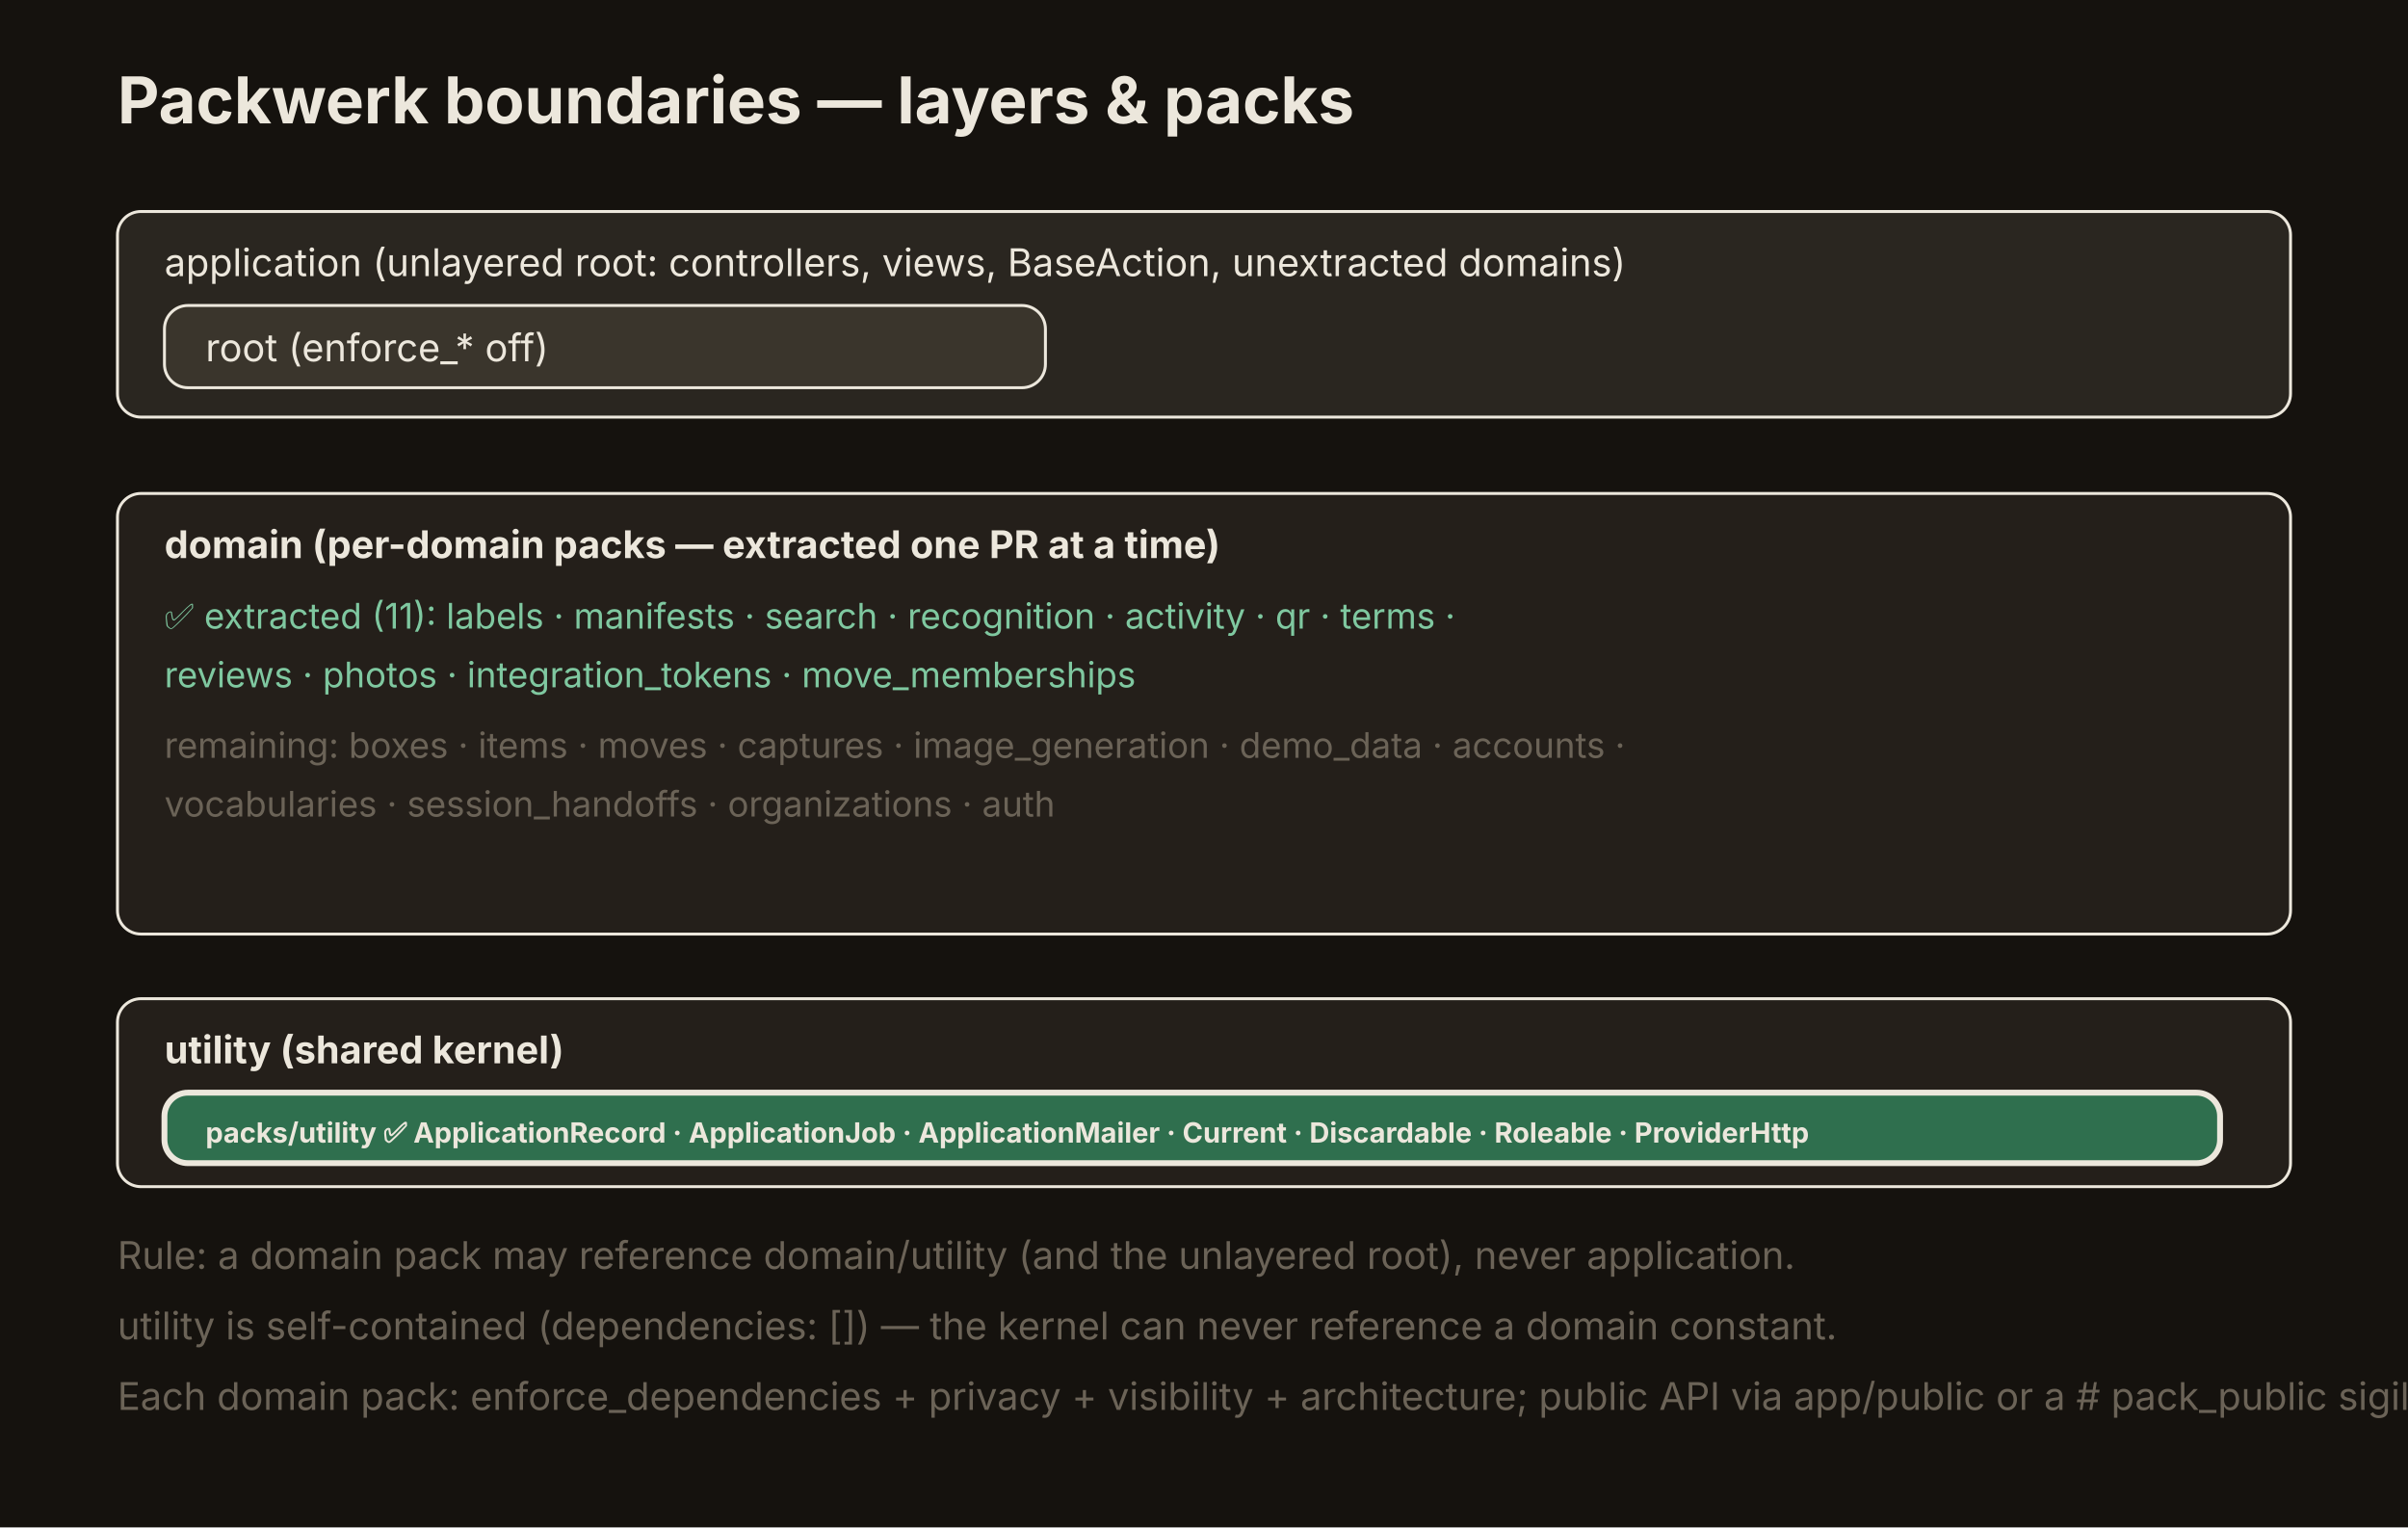
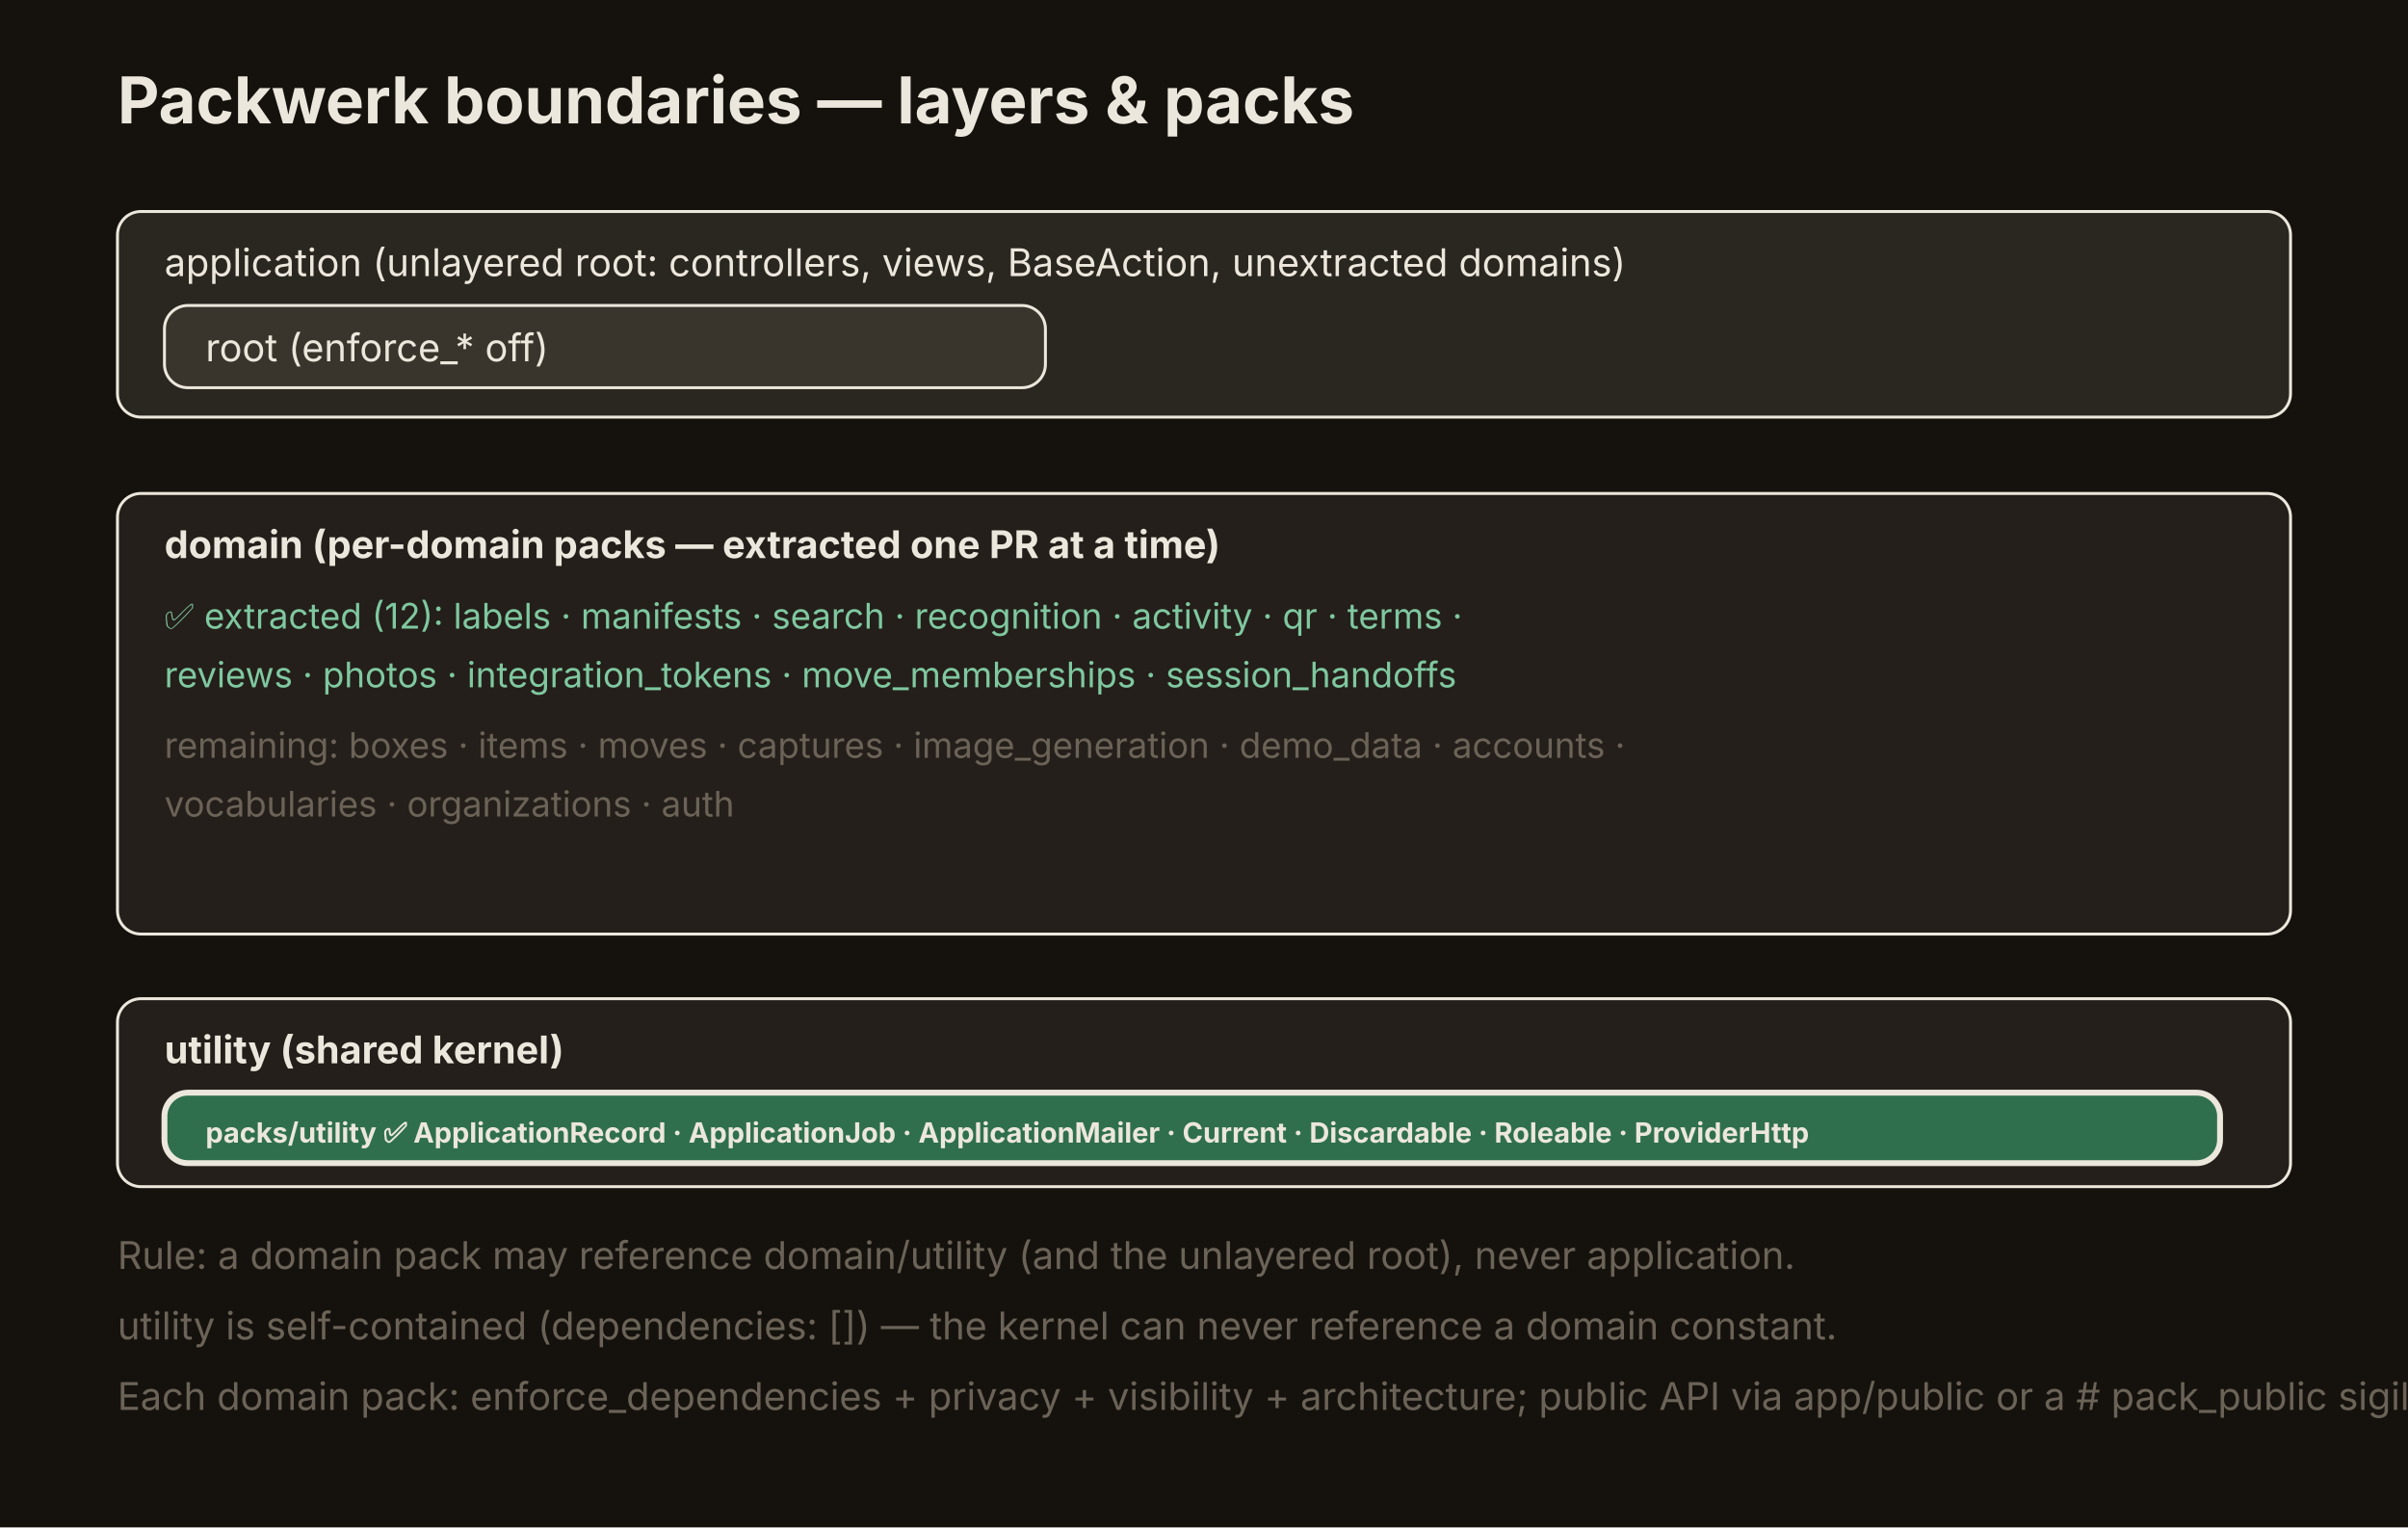
<svg xmlns="http://www.w3.org/2000/svg" width="820" height="520" viewBox="0 0 820 520">
  <rect x="0" y="0" width="820" height="520" rx="0" fill="#15120E" stroke="#15120E" stroke-width="0" />
  <text x="40" y="42" font-family="Inter,sans-serif" font-size="22" font-weight="bold" fill="#ECE7DC">Packwerk boundaries — layers &amp; packs</text>
  <rect x="40" y="72" width="740" height="70" rx="8" fill="#2A2620" stroke="#ECE7DC" stroke-width="1" />
  <text x="56" y="94" font-family="Inter,sans-serif" font-size="13" font-weight="normal" fill="#ECE7DC">application  (unlayered root: controllers, views, BaseAction, unextracted domains)</text>
  <rect x="56" y="104" width="300" height="28" rx="8" fill="#3A352C" stroke="#ECE7DC" stroke-width="1" />
  <text x="70" y="123" font-family="Inter,sans-serif" font-size="13" font-weight="normal" fill="#ECE7DC">root  (enforce_* off)</text>
  <rect x="40" y="168" width="740" height="150" rx="8" fill="#241F1A" stroke="#ECE7DC" stroke-width="1" />
  <text x="56" y="190" font-family="Inter,sans-serif" font-size="13" font-weight="bold" fill="#ECE7DC">domain  (per-domain packs — extracted one PR at a time)</text>
-   <text x="56" y="214" font-family="Inter,sans-serif" font-size="12" font-weight="normal" fill="#7FC8A0">✅ extracted (11): labels · manifests · search · recognition · activity · qr · terms ·</text>
-   <text x="56" y="234" font-family="Inter,sans-serif" font-size="12" font-weight="normal" fill="#7FC8A0">reviews · photos · integration_tokens · move_memberships</text>
+   <text x="56" y="214" font-family="Inter,sans-serif" font-size="12" font-weight="normal" fill="#7FC8A0">✅ extracted (12): labels · manifests · search · recognition · activity · qr · terms ·</text>
+   <text x="56" y="234" font-family="Inter,sans-serif" font-size="12" font-weight="normal" fill="#7FC8A0">reviews · photos · integration_tokens · move_memberships · session_handoffs</text>
  <text x="56" y="258" font-family="Inter,sans-serif" font-size="12" font-weight="normal" fill="#6B6357">remaining: boxes · items · moves · captures · image_generation · demo_data · accounts ·</text>
-   <text x="56" y="278" font-family="Inter,sans-serif" font-size="12" font-weight="normal" fill="#6B6357">vocabularies · session_handoffs · organizations · auth</text>
+   <text x="56" y="278" font-family="Inter,sans-serif" font-size="12" font-weight="normal" fill="#6B6357">vocabularies · organizations · auth</text>
  <rect x="40" y="340" width="740" height="64" rx="8" fill="#241F1A" stroke="#ECE7DC" stroke-width="1" />
  <text x="56" y="362" font-family="Inter,sans-serif" font-size="13" font-weight="bold" fill="#ECE7DC">utility  (shared kernel)</text>
  <rect x="56" y="372" width="700" height="24" rx="8" fill="#2F6F4E" stroke="#ECE7DC" stroke-width="2" />
  <text x="70" y="389" font-family="Inter,sans-serif" font-size="9.5" font-weight="bold" fill="#ECE7DC">packs/utility ✅  ApplicationRecord · ApplicationJob · ApplicationMailer · Current · Discardable · Roleable · ProviderHttp</text>
  <text x="40" y="432" font-family="Inter,sans-serif" font-size="13" font-weight="normal" fill="#6B6357">Rule: a domain pack may reference domain/utility (and the unlayered root), never application.</text>
  <text x="40" y="456" font-family="Inter,sans-serif" font-size="13" font-weight="normal" fill="#6B6357">utility is self-contained (dependencies: []) — the kernel can never reference a domain constant.</text>
  <text x="40" y="480" font-family="Inter,sans-serif" font-size="13" font-weight="normal" fill="#6B6357">Each domain pack: enforce_dependencies + privacy + visibility + architecture; public API via app/public or a # pack_public sigil.</text>
</svg>
